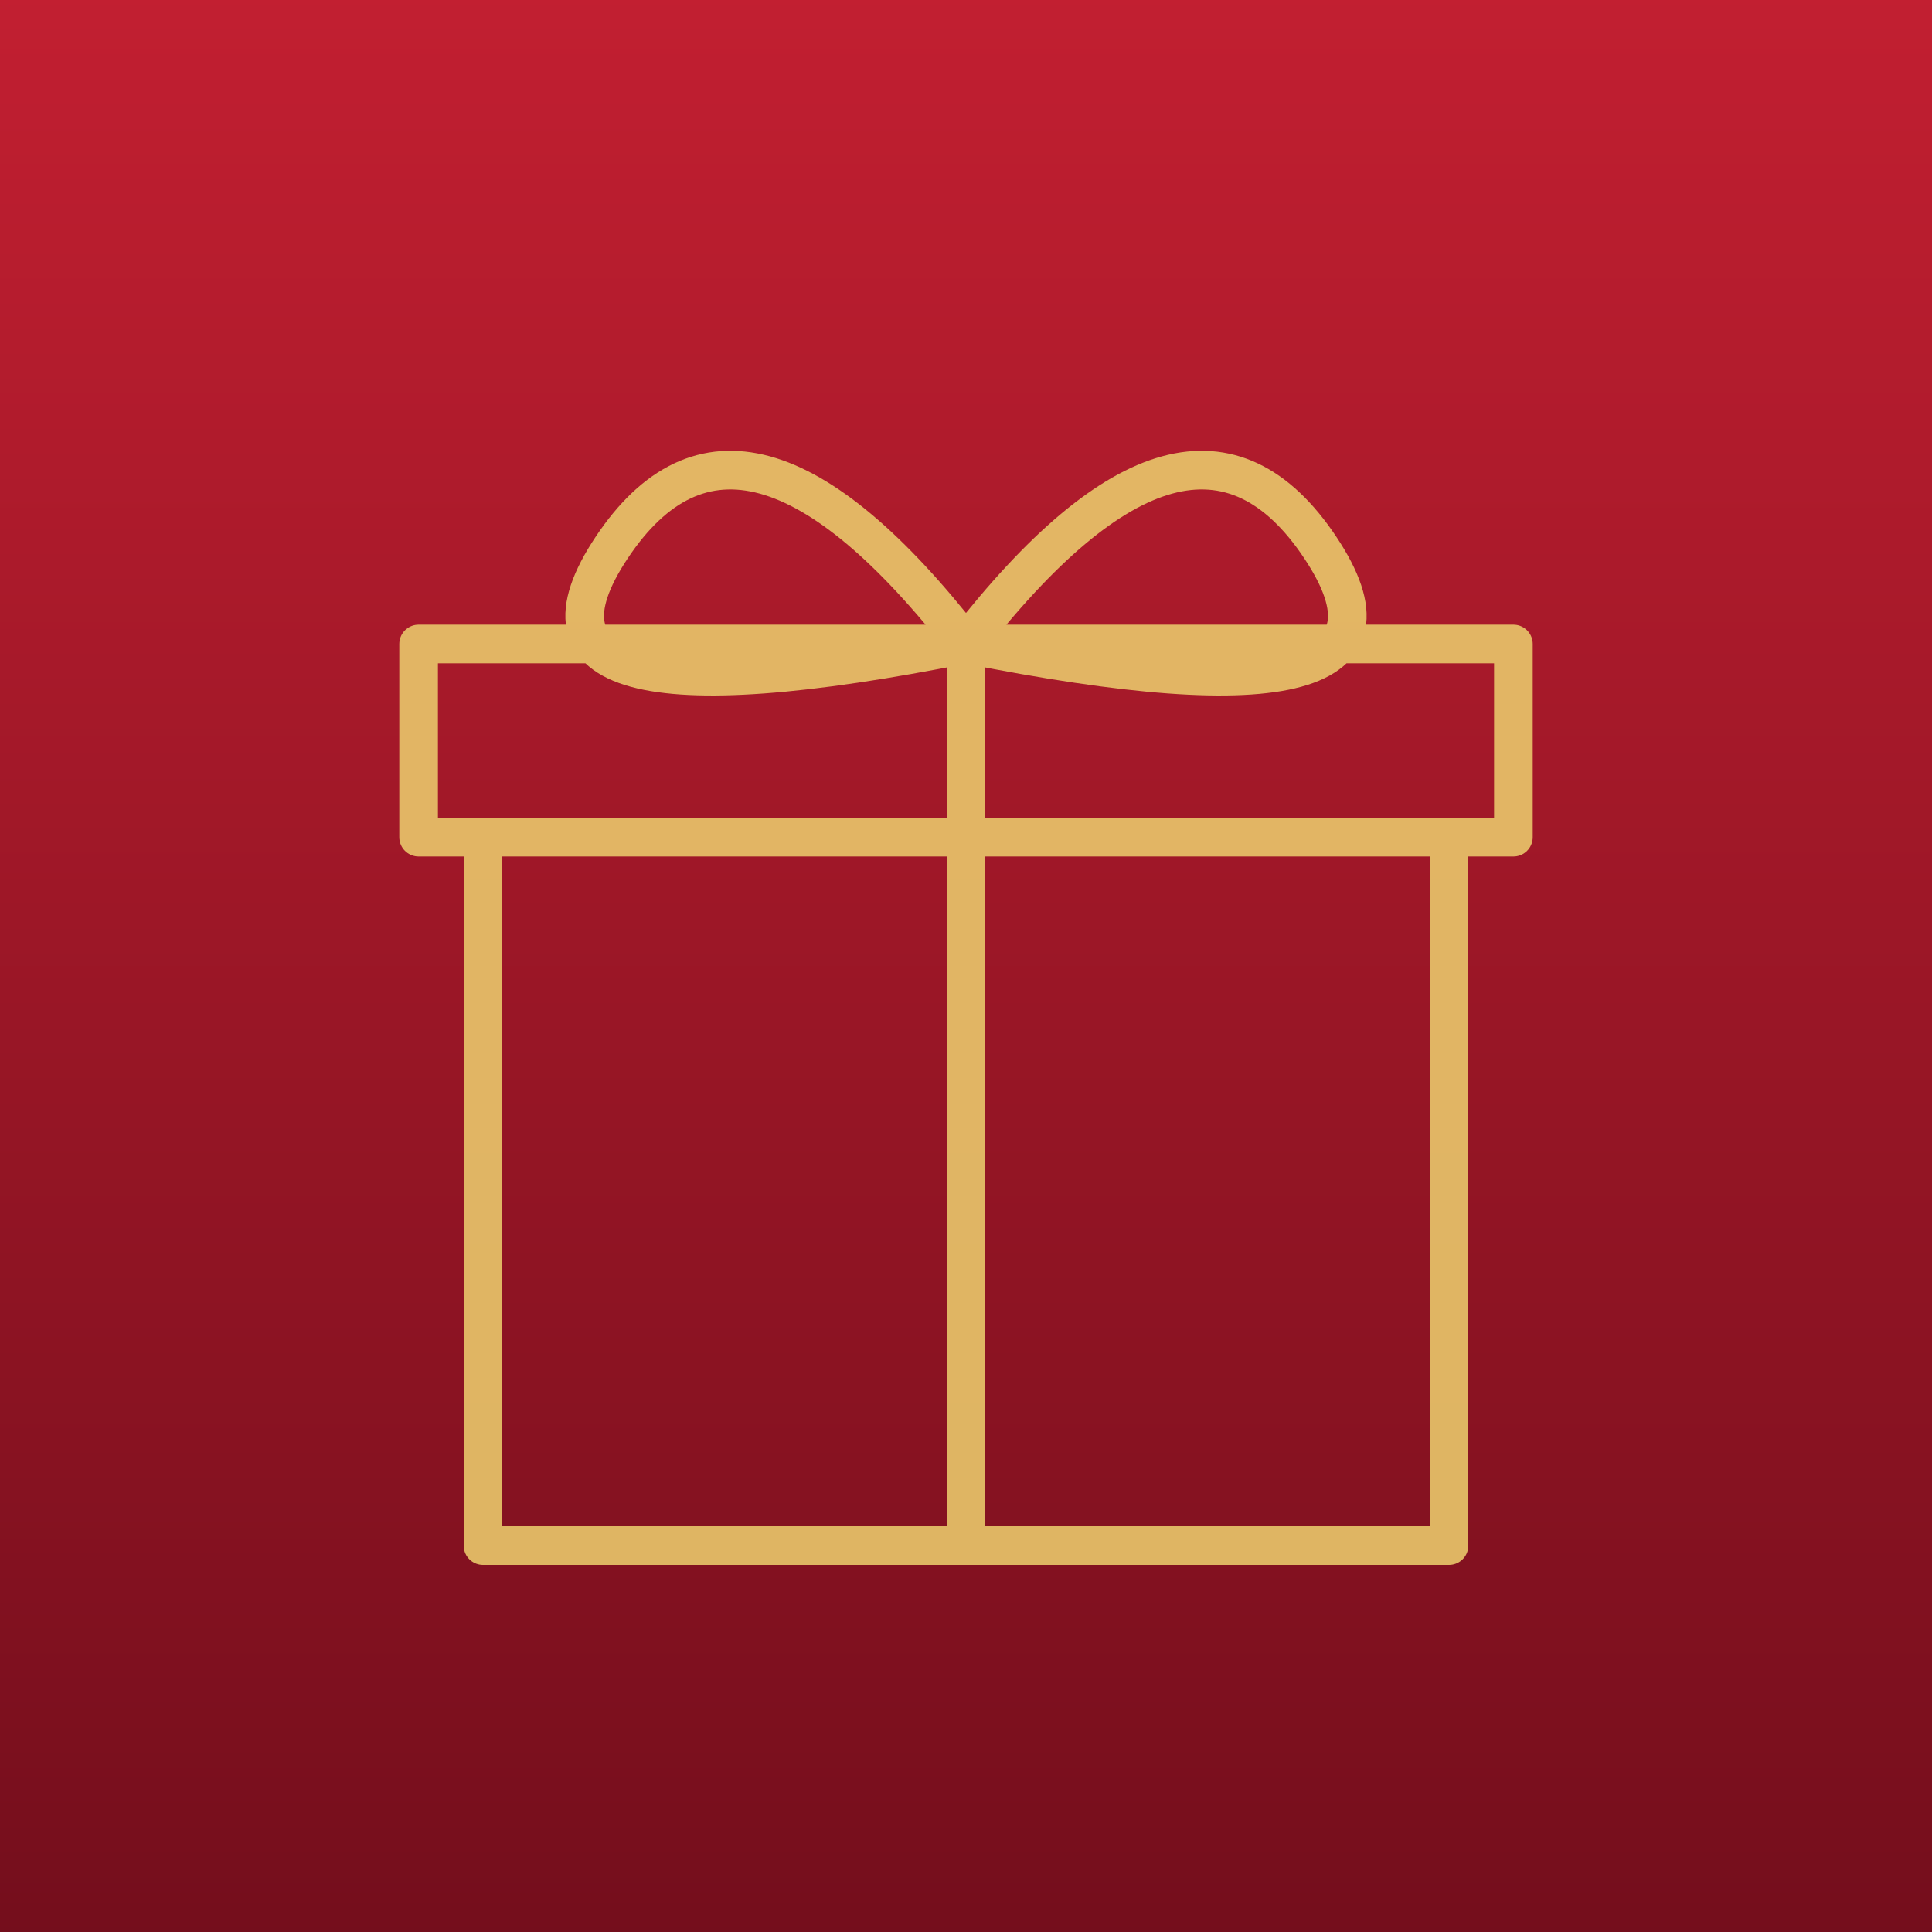
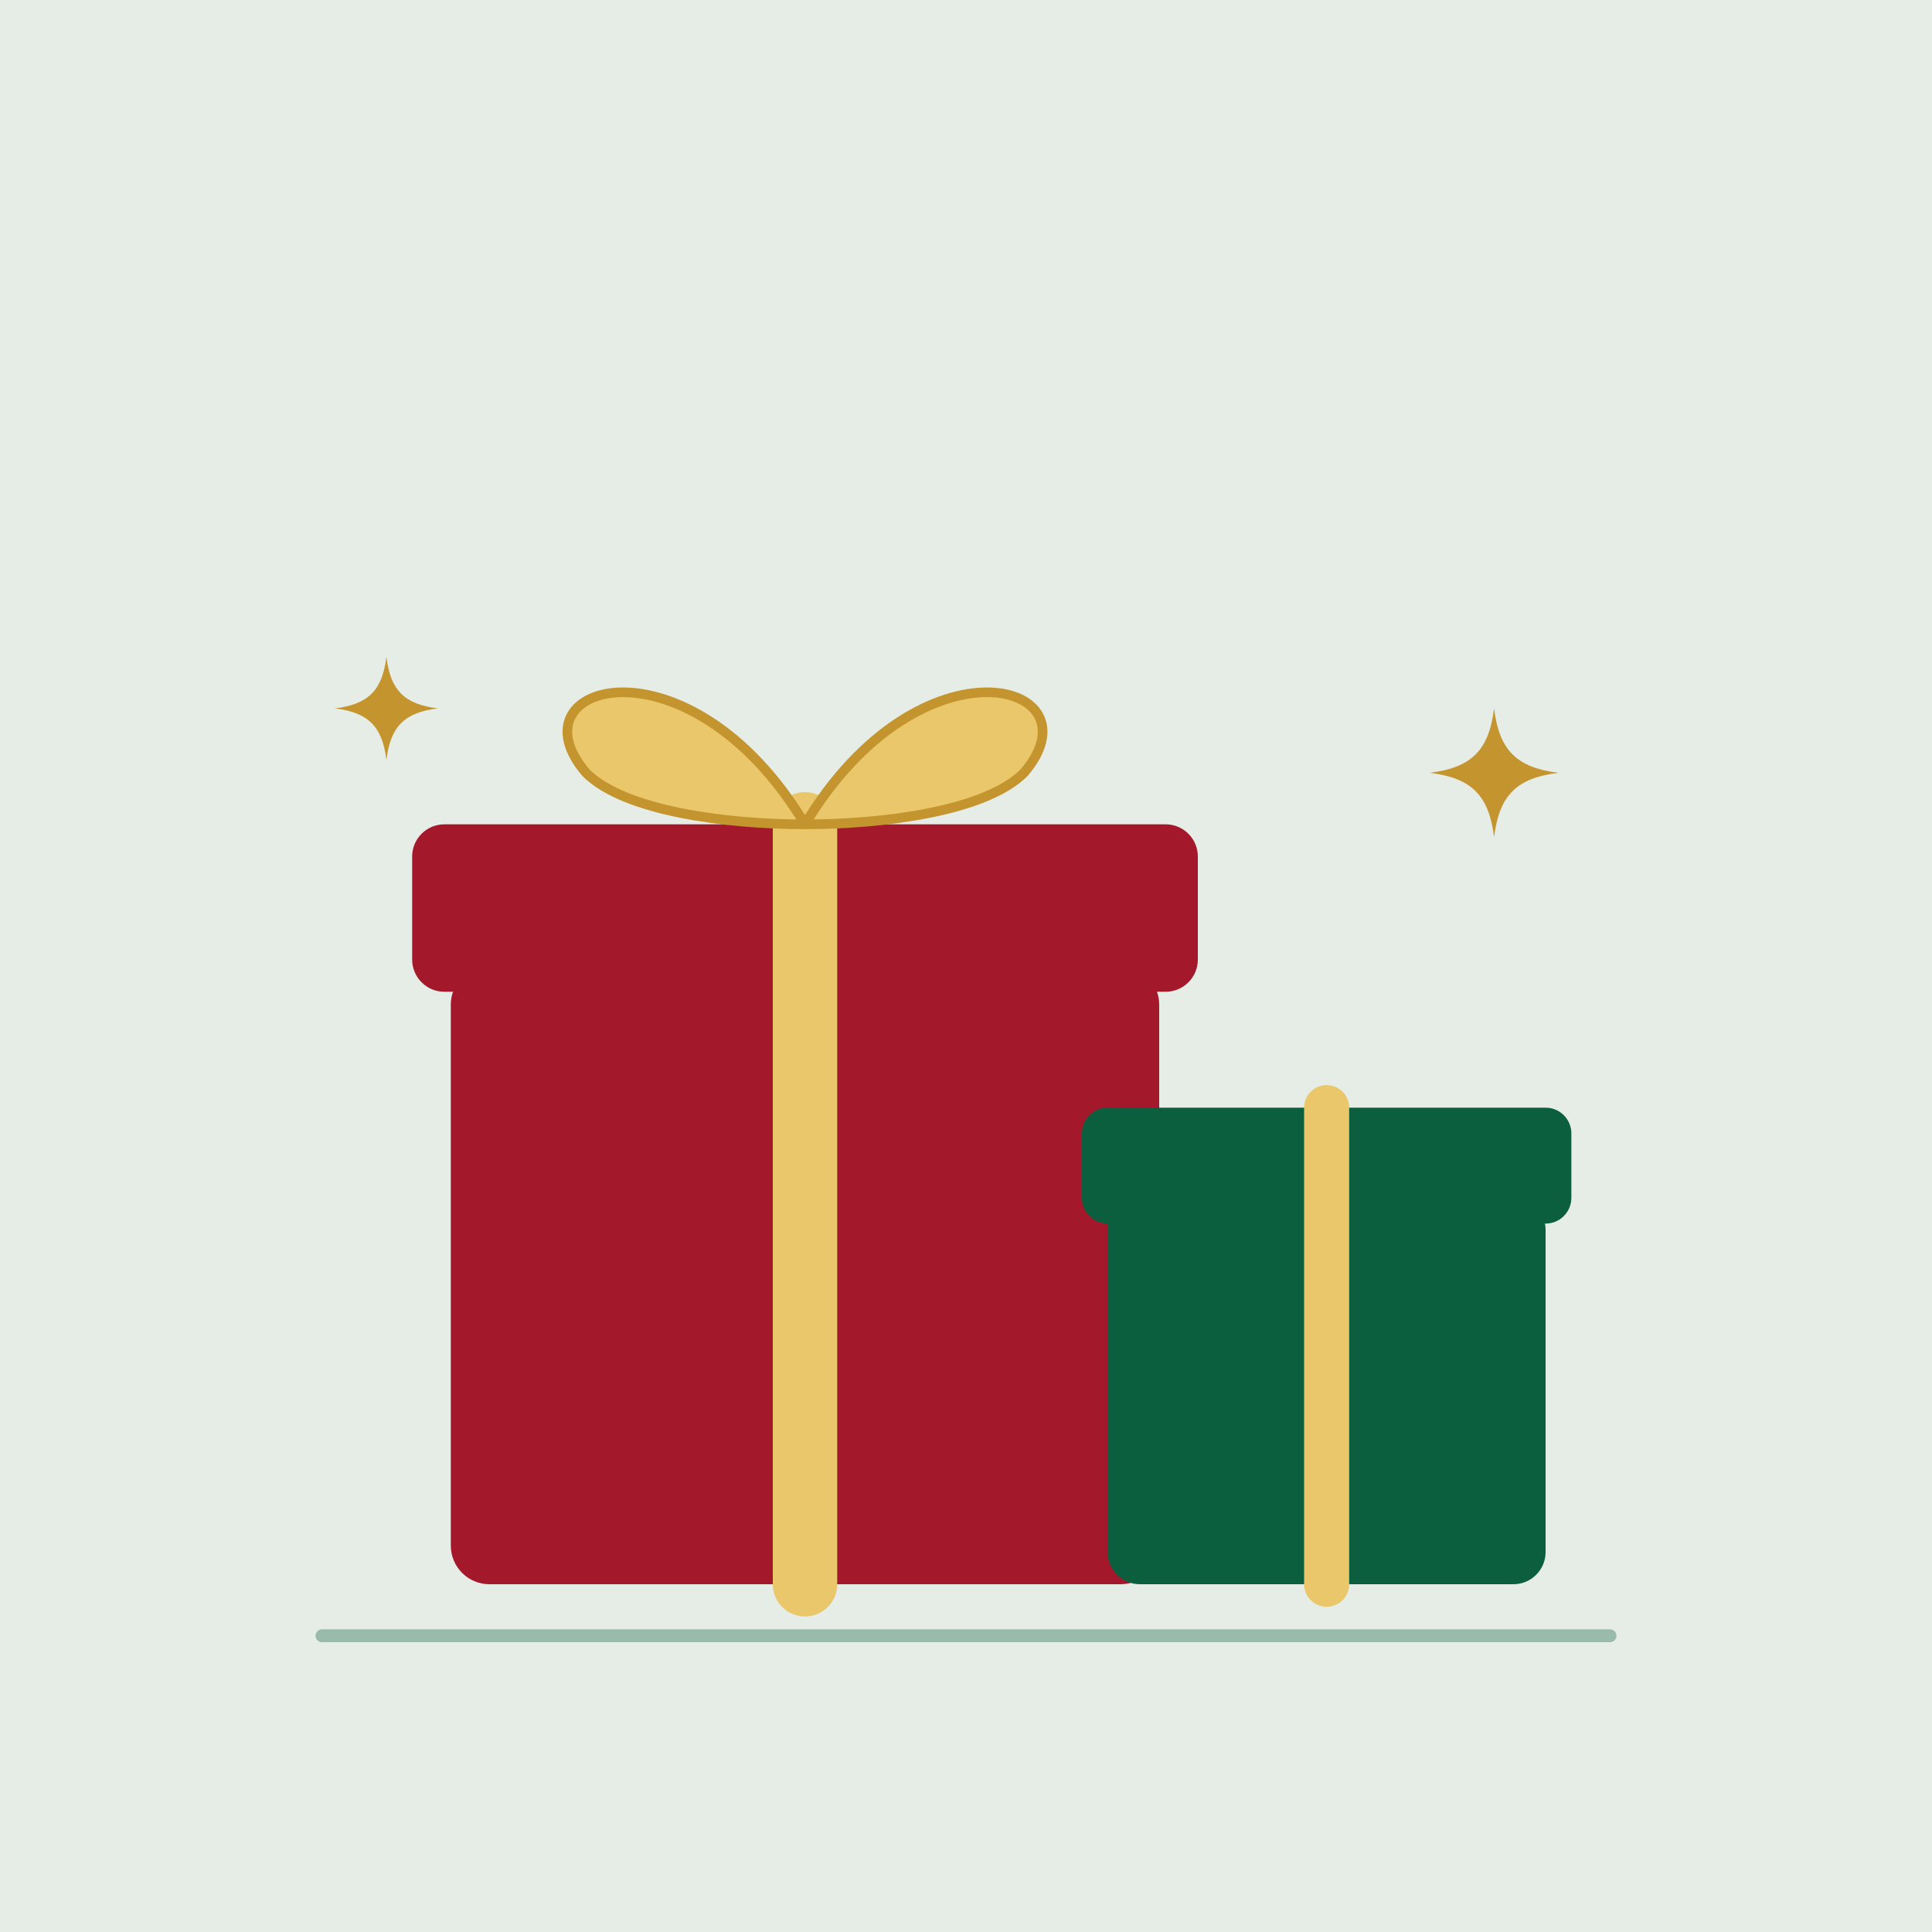
- <svg xmlns="http://www.w3.org/2000/svg" viewBox="0 0 120 120" width="600" height="600">
-   <defs>
-     <linearGradient id="g" x1="0" y1="0" x2="0" y2="1">
-       <stop offset="0" stop-color="#C21F31" />
-       <stop offset="1" stop-color="#740E1C" />
-     </linearGradient>
-   </defs>
-   <rect width="120" height="120" fill="url(#g)" />
-   <path d="M30 52h60v44H30ZM26 40h68v12H26ZM60 40v56M60 40q-14-18-22-6t22 6q14-18 22-6t-22 6" fill="none" stroke="#E9C76A" stroke-width="2.4" stroke-linecap="round" stroke-linejoin="round" opacity=".9" />
+ <svg xmlns="http://www.w3.org/2000/svg" viewBox="0 0 300 300" width="600" height="600">
+   <rect width="300" height="300" fill="#E6EDE7" />
+   <g fill="none" stroke-linecap="round" stroke-linejoin="round">
+     <rect x="70" y="150" width="110" height="96" rx="6" fill="#A3192B" stroke="none" />
+     <rect x="64" y="128" width="122" height="26" rx="5" fill="#A3192B" stroke="none" />
+     <path d="M125 128v118" stroke="#E9C76A" stroke-width="10" />
+     <path d="M125 128c-18-30-46-22-34-8 6 6 22 8 34 8 12 0 28-2 34-8 12-14-16-22-34 8Z" fill="#E9C76A" stroke="#C4952E" stroke-width="1.5" />
+     <rect x="172" y="186" width="68" height="60" rx="5" fill="#0B5E3E" stroke="none" />
+     <rect x="168" y="172" width="76" height="18" rx="4" fill="#0B5E3E" stroke="none" />
+     <path d="M206 172v74" stroke="#E9C76A" stroke-width="7" />
+     <path d="M50 254h200" stroke="#0B5E3E" stroke-width="2" opacity=".35" />
+     <path transform="translate(232 120) scale(1)" d="M0-10C.8-3.5 3.5-.8 10 0 3.5.8.8 3.5 0 10-.8 3.5-3.5.8-10 0-3.5-.8-.8-3.5 0-10Z" fill="#C4952E" stroke="none" />
+     <path transform="translate(60 110) scale(0.8)" d="M0-10C.8-3.5 3.5-.8 10 0 3.5.8.8 3.5 0 10-.8 3.5-3.5.8-10 0-3.5-.8-.8-3.5 0-10Z" fill="#C4952E" stroke="none" />
+   </g>
</svg>
